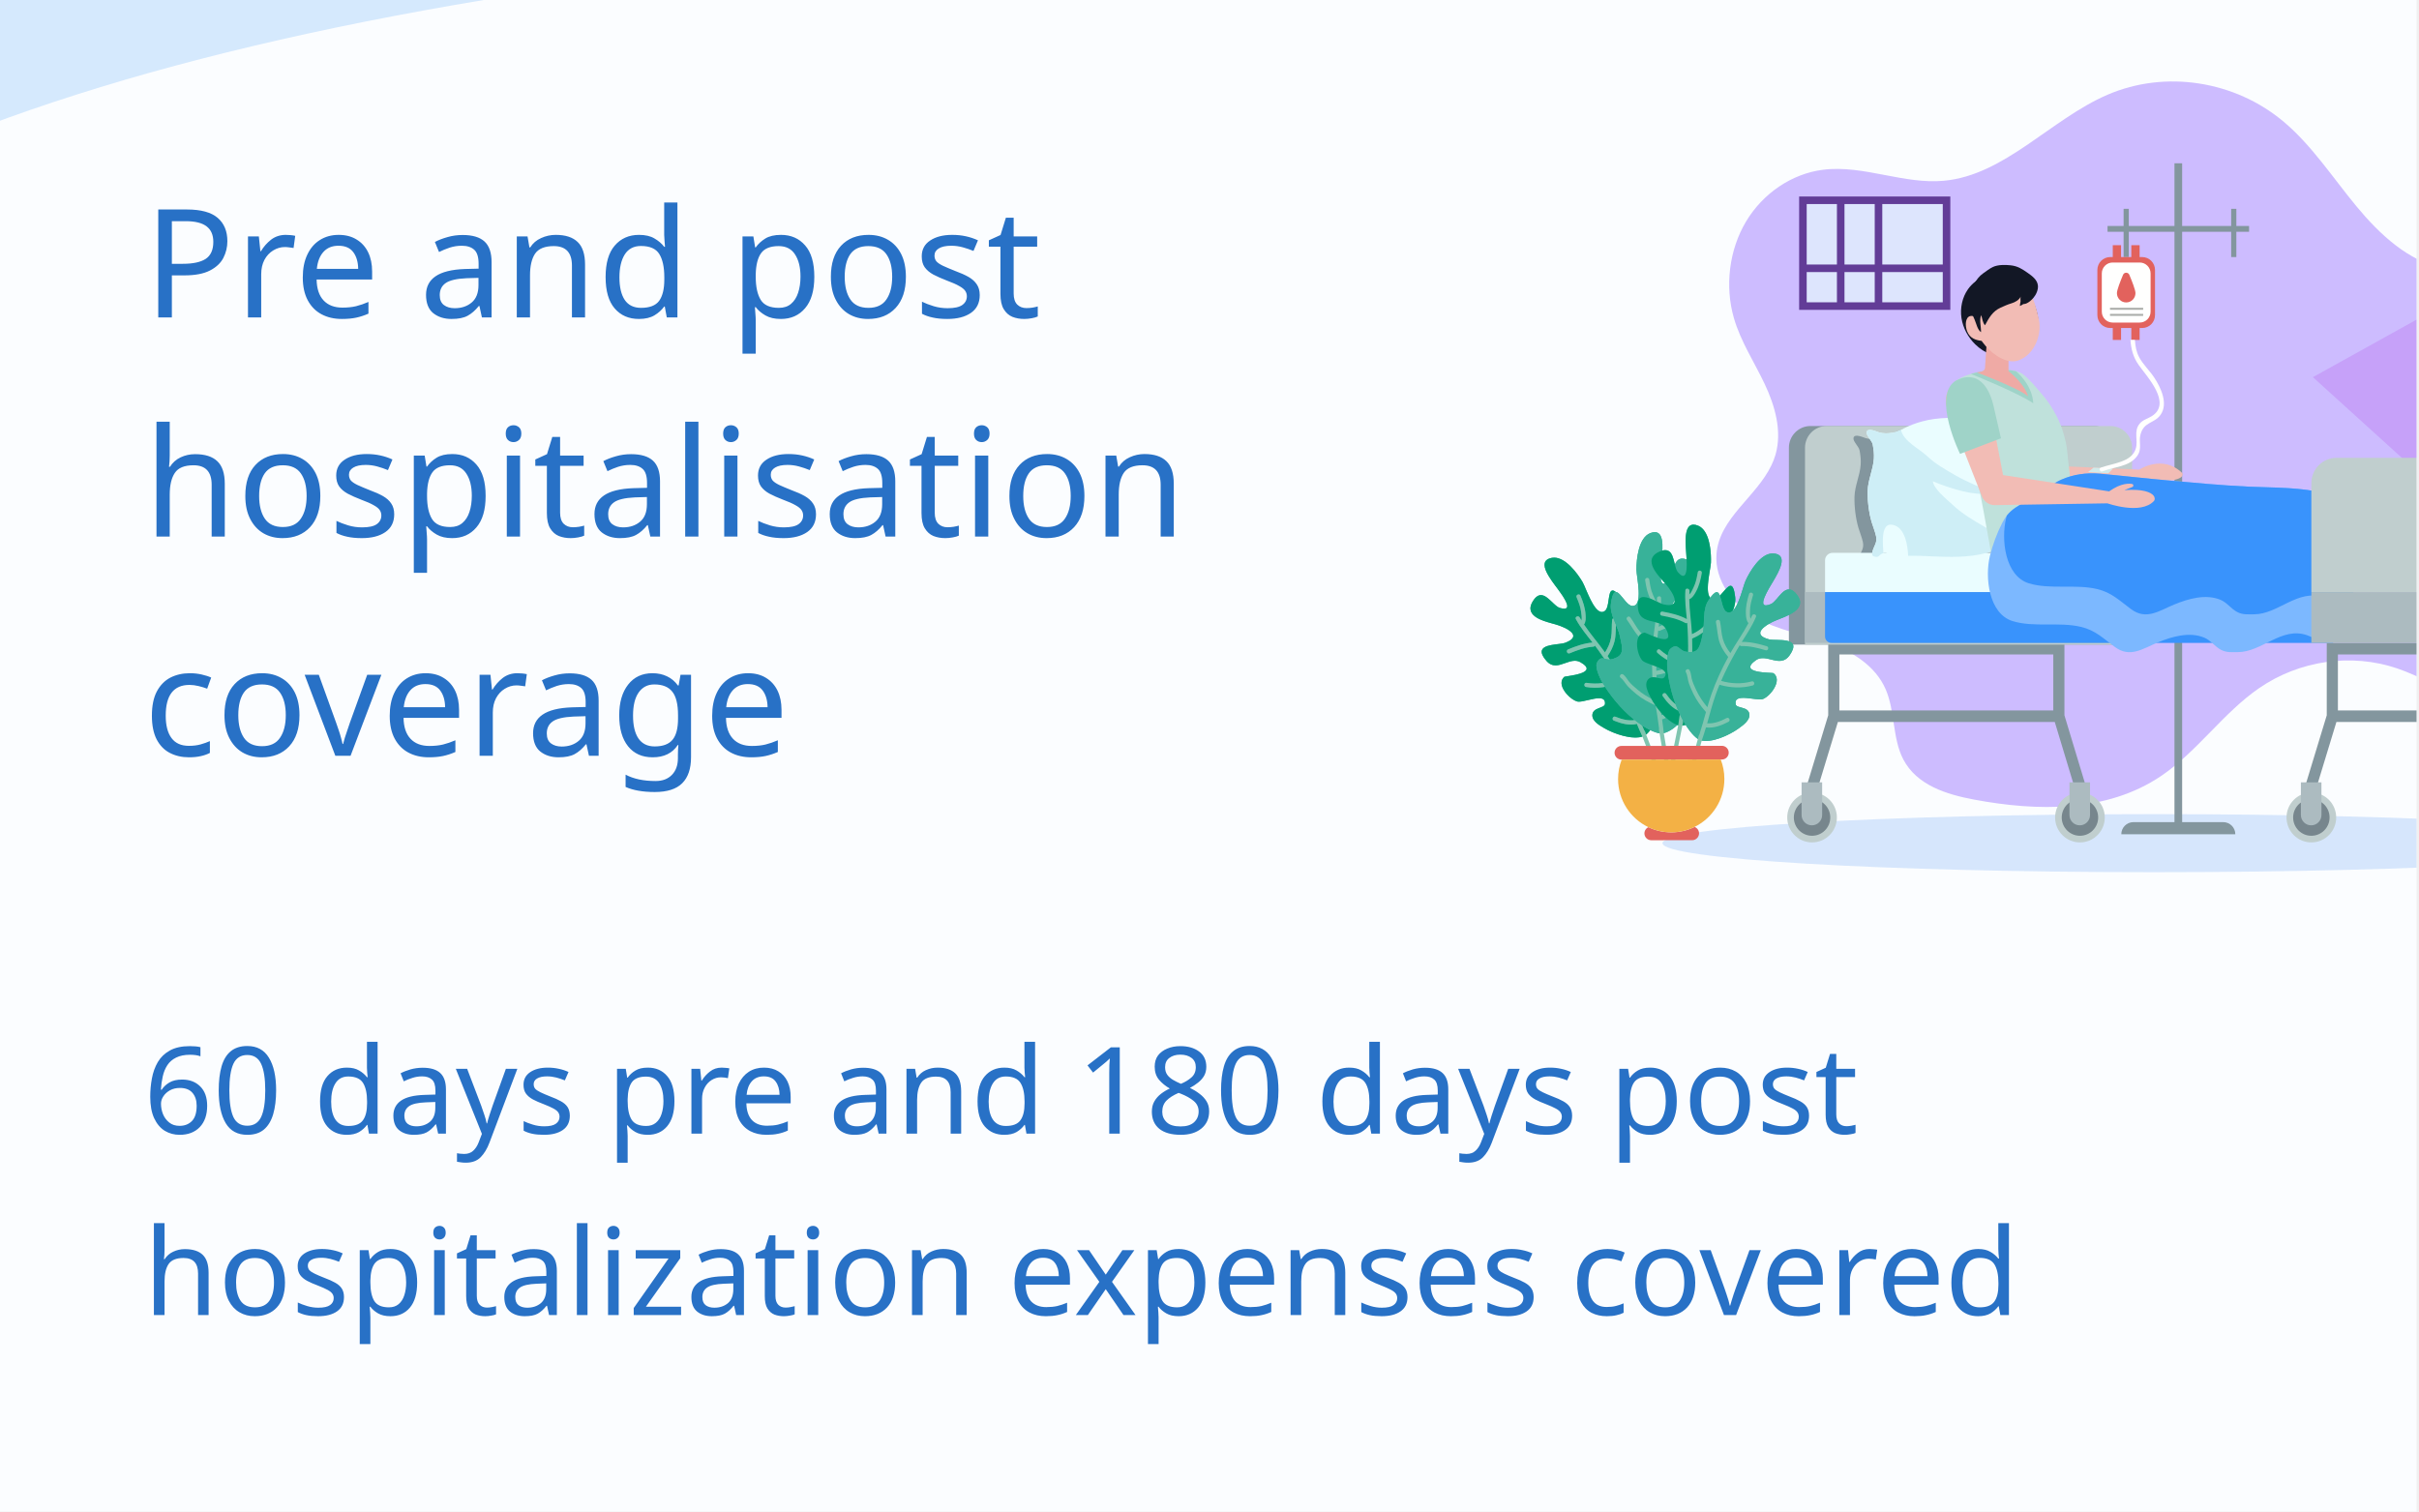
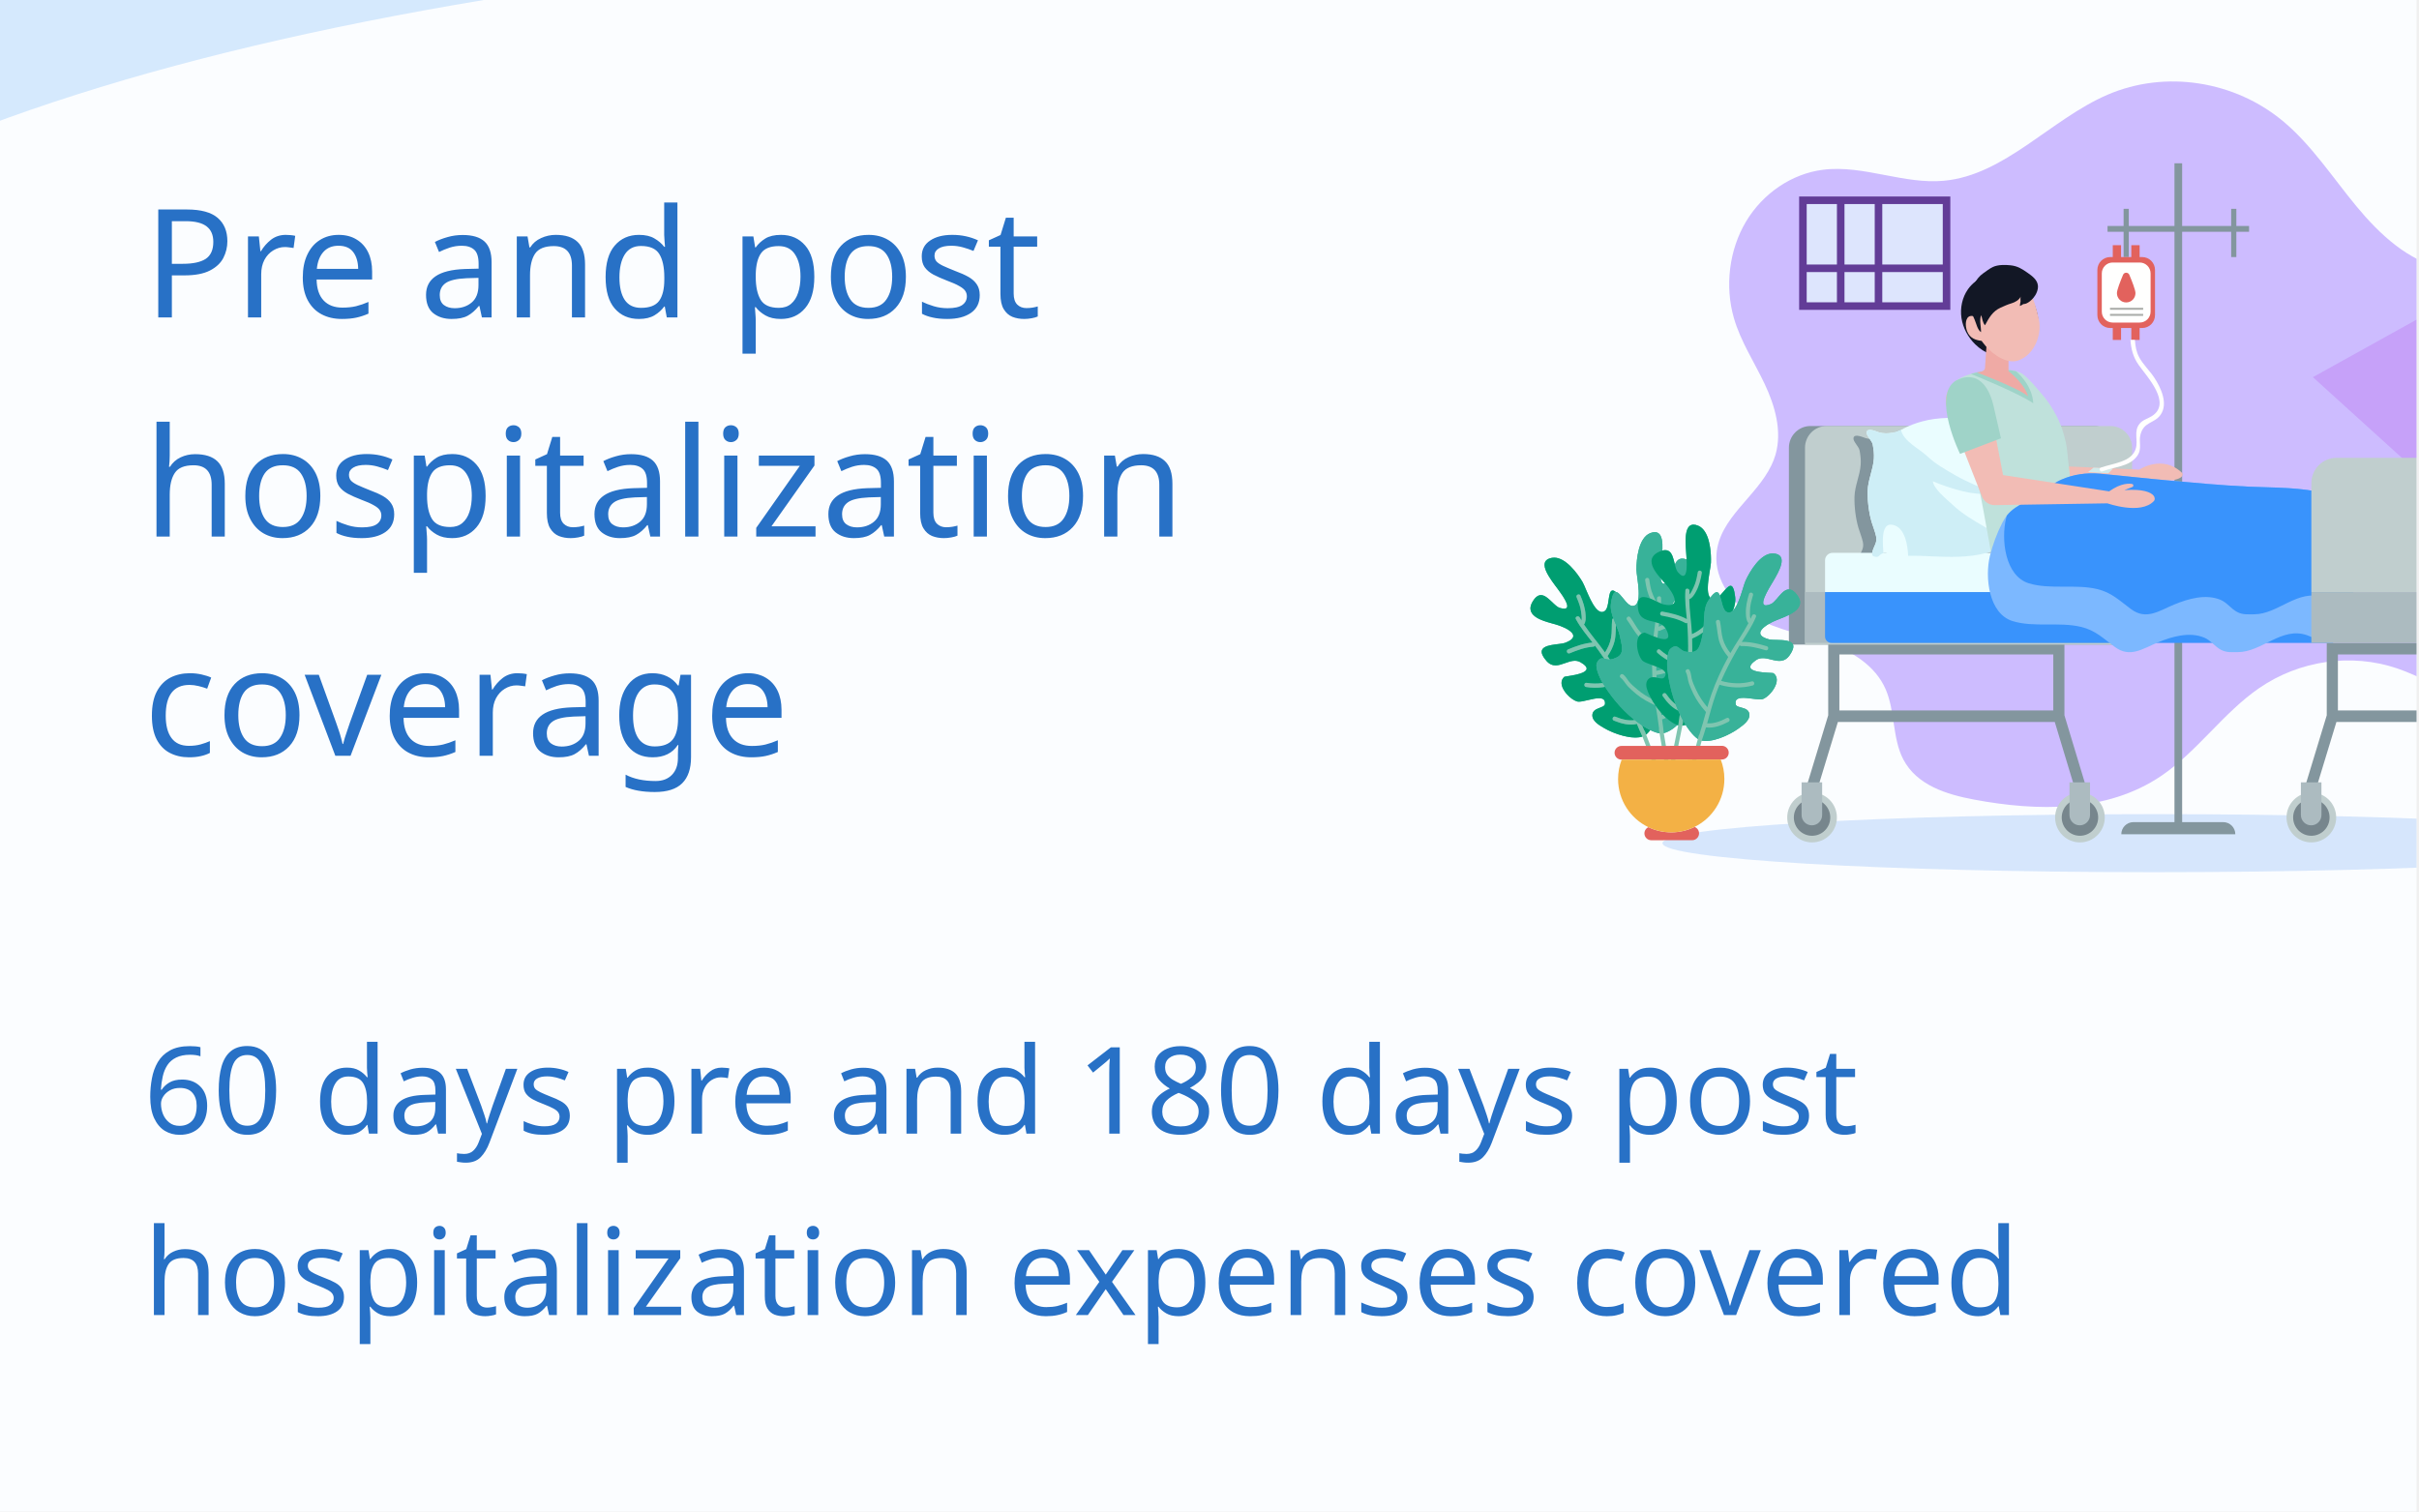
<svg xmlns="http://www.w3.org/2000/svg" xmlns:xlink="http://www.w3.org/1999/xlink" width="320" height="200" viewBox="0 0 320 200">
  <defs>
    <linearGradient id="prefix__b" x1="50%" x2="5.2%" y1="36.667%" y2="57.085%">
      <stop offset="0%" stop-color="#D5E9FD" />
      <stop offset="100%" stop-color="#FAFCFF" />
    </linearGradient>
    <path id="prefix__a" d="M0.677 0H320.677V200H0.677z" />
  </defs>
  <g fill="none" fill-rule="evenodd">
    <g transform="translate(-1353 -40) translate(1352 40)">
      <mask id="prefix__c" fill="#fff">
        <use xlink:href="#prefix__a" />
      </mask>
      <use fill="#FBFDFF" xlink:href="#prefix__a" />
      <path fill="url(#prefix__b)" d="M65 0C21.668 7.208-10.886 18.003-32.663 32.384c-32.664 21.572-88.123 49.719-100.624 22.19-8.334-18.351-5.615-36.543 8.159-54.574H65z" mask="url(#prefix__c)" />
      <g mask="url(#prefix__c)">
        <g>
          <g>
            <path fill="#CDBCFF" d="M129.492 70.803c-.987 6.47-5.485 12.518-11.252 14.044-.78.207-1.584.332-2.405.362-6.372.238-11.808-4.718-17.893-6.773-6.035-2.041-12.883-1.064-18.22 2.598-4.755 3.261-8.208 8.408-12.982 11.634-7.209 4.868-16.382 4.696-24.762 3.13-3.584-.671-7.543-1.878-9.343-5.297-1.472-2.8-1.073-6.364-2.337-9.281-1.403-3.24-4.604-5.112-7.761-6.198-3.154-1.086-6.503-1.632-9.436-3.294-2.933-1.662-5.47-4.866-5.187-8.43.377-4.756 5.242-7.518 7.26-11.723.22-.45.403-.917.545-1.409.9-3.1-.065-6.48-1.44-9.376-1.37-2.893-3.159-5.59-4.06-8.692-1.23-4.241-.626-9.06 1.607-12.794 2.233-3.733 6.052-6.31 10.136-6.836 2.754-.356 5.501.17 8.252.698 2.579.494 5.16.987 7.75.754 8.076-.726 14.153-8.14 21.68-11.385C67.286-.762 76.51.665 82.993 6.148c3.693 3.124 6.432 7.343 9.556 11.126 3.124 3.78 6.914 7.294 11.523 8.233 1.888.384 3.827.318 5.761.252 2.37-.08 4.733-.16 6.98.586 3.538 1.173 6.345 4.514 7.242 8.375.167.718.268 1.455.296 2.197.106 2.896-.764 5.693-.892 8.57-.14 3.181 1.217 5.19 2.511 7.905 2.58 5.409 4.463 11.252 3.521 17.41" transform="translate(203 10) translate(17.155)" />
            <path fill="#C3DBFB" d="M65.83 105.405c-35.932 0-65.06-1.72-65.06-3.84 0-2.121 29.128-3.84 65.06-3.84 35.931 0 65.06 1.719 65.06 3.84 0 2.12-29.129 3.84-65.06 3.84" opacity=".665" transform="translate(203 10) translate(17.155)" />
            <path fill="#C6A1F9" d="M141.542 62.469c-1.098 7.244-6.1 14.013-12.513 15.721L86.807 39.905l43.363-24.07 5.327 6.241c.186.804.298 1.628.328 2.46.12 3.24-.848 6.372-.991 9.592-.155 3.562 1.354 5.81 2.792 8.85 2.87 6.055 4.962 12.596 3.916 19.491" transform="translate(203 10) translate(17.155)" />
          </g>
          <path fill="#623C97" d="M46.262 16L36 16 36 31 56 31 56 16 46.262 16" transform="translate(203 10)" />
          <path fill="#DDE5FD" d="M47 21L51 21 51 17 47 17zM47 25L51 25 51 21 47 21zM47 30L51 30 51 26 47 26zM51 21L55 21 55 17 51 17zM51 25L55 25 55 21 51 21zM51 30L55 30 55 26 51 26zM37 21L41 21 41 17 37 17zM37 25L41 25 41 21 37 21zM37 30L41 30 41 26 37 26zM42 21L46 21 46 17 42 17zM42 25L46 25 46 21 42 21zM42 30L46 30 46 26 42 26z" transform="translate(203 10)" />
          <path fill="#83969E" d="M78.923 24.014V20.67h-2.126V19.9h2.126v-2.266h.686V19.9h6.042v-8.29h1.016v8.29h6.486v-2.266h.685V19.9h1.684v.771h-1.684v3.343h-.685V20.67h-6.486v78.112h5.435c.884 0 1.6.72 1.6 1.607H78.617c0-.887.716-1.607 1.6-1.607h5.435V20.67H79.61v3.343h-.686" transform="translate(203 10)" />
          <path fill="#E2625D" d="M77.152 33.402h4.227c.938 0 1.7-.764 1.7-1.707V25.72c0-.942-.762-1.706-1.7-1.706h-4.227c-.938 0-1.699.764-1.699 1.706v5.975c0 .943.76 1.707 1.7 1.707" transform="translate(203 10)" />
          <path fill="#FFFFFE" d="M77.477 32.68h3.577c.795 0 1.439-.646 1.439-1.443v-5.058c0-.797-.644-1.444-1.439-1.444h-3.577c-.794 0-1.438.647-1.438 1.444v5.058c0 .797.644 1.444 1.438 1.444" transform="translate(203 10)" />
          <path fill="#E2625D" d="M79.945 24.433L81.041 24.433 81.041 22.44 79.945 22.44zM77.49 24.433L78.587 24.433 78.587 22.44 77.49 22.44zM79.945 34.976L81.041 34.976 81.041 32.982 79.945 32.982zM77.49 34.976L78.587 34.976 78.587 32.982 77.49 32.982zM78.039 28.787c0 .68.549 1.232 1.227 1.232s1.227-.551 1.227-1.232c0-.415-.455-1.579-.812-2.425-.155-.37-.676-.37-.83 0-.357.846-.812 2.01-.812 2.425" transform="translate(203 10)" />
          <path fill="#AAADA9" d="M77.125 30.989L81.512 30.989 81.512 30.727 77.125 30.727zM77.125 31.795L81.512 31.795 81.512 31.532 77.125 31.532z" transform="translate(203 10)" />
          <path fill="#83969E" d="M41.323 84h28.298v-7.407H41.323V84zm-.196 1.528h28.69l2.79 9.24 1.409-.455-2.92-9.665v-9.583H39.848v9.582l-2.94 9.664 1.407.46 2.812-9.243zM107.272 84h28.298v-7.407h-28.298V84zm-.196 1.528h28.69l2.791 9.24 1.408-.455-2.92-9.665v-9.583h-31.248v9.582l-2.94 9.664 1.407.46 2.812-9.243z" transform="translate(203 10)" />
          <path fill="#C0CECE" d="M34.425 98.167c0 1.822 1.471 3.299 3.285 3.299s3.285-1.477 3.285-3.299c0-1.822-1.47-3.299-3.285-3.299-1.814 0-3.285 1.477-3.285 3.299" transform="translate(203 10)" />
          <path fill="#77868D" d="M35.3 98.167c0 1.337 1.08 2.42 2.41 2.42 1.331 0 2.41-1.083 2.41-2.42 0-1.336-1.079-2.42-2.41-2.42-1.33 0-2.41 1.084-2.41 2.42" transform="translate(203 10)" />
          <path fill="#83969E" d="M77.92 75.288H34.647V49.246c0-1.59 1.283-2.878 2.866-2.878h37.54c1.584 0 2.867 1.288 2.867 2.878v26.042" transform="translate(203 10)" />
          <path fill="#C0CECE" d="M80.052 75.288H36.778V49.246c0-1.59 1.283-2.878 2.867-2.878h37.54c1.584 0 2.867 1.288 2.867 2.878v26.042" transform="translate(203 10)" />
          <path fill="#83969E" d="M44.144 51.48c.044-.646-.03-1.26-.15-1.895-.096-.5-.872-1.171-.806-1.617.096-.667 1.288-.09 1.638.012.584.172 1.137.152 1.743.058.415-.065.786-.216 1.156-.395.111-.055.222-.11.335-.168.808-.41 1.595-.703 2.467-.941 2.143-.589 4.572-.546 6.76-.312 1.532.165 3.19.481 4.724.318.588-.062 1.148-.05 1.65-.372.485-.309 1.338-1.069 1.92-.616.759.584.444 2.565.537 3.44l.081-.157c.052.492.084.992.201 1.46.267 1.07.958 2.112 1.355 3.156.462 1.218.5 2.726.368 3.996-.065.603-.187 1.264-.357 1.85-.175.609-.482 1.232-.034 1.765.234.277.532.33.523.75-.008.335-.261.597-.562.714-.598.233-1.294-.096-1.891-.138-.75-.054-1.464.127-2.172.328-.42.12-.838.247-1.257.338-1.429.311-2.806.806-4.252 1.09-2.592.506-5.206.267-7.792.182-1.27-.043-2.555.058-3.812-.185-.665-.13-.956-.405-1.52.028-.256.197-.263.344-.654.277-.42-.072-.487-.207-.392-.65.171-.799.674-1.165.485-2.067-.132-.626-.403-1.257-.587-1.878-.37-1.246-.56-2.812-.525-4.122.038-1.455.721-2.799.82-4.25" transform="translate(203 10)" />
          <path fill="#ACBBC0" d="M36.778 75.065L80.052 75.065 80.052 68.344 36.778 68.344z" transform="translate(203 10)" />
          <path fill="#EAFDFF" d="M106.633 68.344H39.428v-4.199c0-.549.444-.994.99-.994h66.215v5.193" transform="translate(203 10)" />
          <path fill="#EAFDFF" d="M46.084 63.673c.392.067.398-.08.654-.277.564-.433.855-.157 1.52-.028 1.258.244 2.542.142 3.813.184 2.585.086 5.2.325 7.792-.181 1.446-.284 2.823-.779 4.251-1.09.42-.091.838-.218 1.258-.337.707-.202 1.422-.383 2.171-.329.597.042 1.293.37 1.892.138.3-.117.554-.38.561-.713.01-.421-.288-.474-.523-.751-.448-.533-.14-1.156.035-1.766.17-.585.291-1.245.356-1.849.134-1.27.094-2.778-.368-3.996-.397-1.044-1.088-2.085-1.354-3.156-.117-.468-.15-.969-.201-1.46l-.082.156c-.092-.874.222-2.854-.535-3.439-.584-.452-1.437.307-1.921.616-.503.322-1.063.31-1.65.372-1.534.164-3.192-.153-4.724-.318-2.188-.234-4.617-.276-6.76.312-.873.238-1.66.532-2.468.941-.112.058-.223.114-.334.168-.37.18-.741.33-1.157.395-.606.094-1.158.115-1.743-.058-.35-.103-1.541-.68-1.638-.012-.065.446.71 1.117.806 1.617.12.635.195 1.25.15 1.895-.098 1.45-.781 2.794-.82 4.25-.035 1.31.155 2.876.525 4.122.184.62.456 1.251.588 1.878.189.9-.314 1.267-.486 2.066-.095.443-.028.578.392.65" transform="translate(203 10)" />
          <path fill="#CEEEF6" d="M46.252 63.69c-.047 0-.102-.006-.168-.017-.313-.053-.43-.142-.43-.368 0-.077.014-.17.038-.282.146-.676.527-1.042.528-1.684 0-.117-.013-.243-.042-.382-.132-.627-.404-1.257-.588-1.878-.34-1.15-.53-2.57-.529-3.811 0-.105.002-.21.005-.312.038-1.455.72-2.799.82-4.25.008-.127.012-.255.012-.382 0-.508-.067-1.004-.163-1.512-.092-.48-.809-1.116-.81-1.561 0-.02.002-.038.004-.056.034-.237.207-.317.43-.317.407 0 .983.263 1.208.329.314.092.618.13.925.13.267 0 .537-.028.818-.072.416-.065.787-.216 1.157-.395l.015.065c.383 1.488 2.38 2.42 3.437 3.408 1.18 1.104 2.403 1.767 3.808 2.58 1.555.9 3.2 1.504 4.823 2.258-.386.118-.832.17-1.315.17-2.13 0-4.971-1-6.54-1.668.074 1 1.89 2.427 2.61 3.111 1.254 1.19 2.798 2.087 4.289 2.945 1.51.869 3.149 1.535 4.778 2.205-.42.119-.839.246-1.258.337-1.428.311-2.805.806-4.251 1.09-1.236.241-2.477.313-3.718.313-1.361 0-2.722-.086-4.074-.132-.549-.018-1.1-.01-1.65-.013-.063-1.452-.42-3.44-1.671-3.974-.242-.103-.45-.15-.628-.15-.876 0-1.047 1.123-1.047 2.19 0 .437.029.865.05 1.202.005.1.015.227.027.376-.126.03-.26.095-.414.213-.213.165-.253.293-.486.293" transform="translate(203 10)" />
          <path fill="#D6EEF1" d="M64.181 51.112c-2.262 0-5.478-1.671-6.636-2.484 1.4.675 3.04.941 4.561 1.224.63.116 1.472.323 2.257.323.634 0 1.23-.135 1.648-.56l-.105.13c.282-.1.428-.323.636-.53-.18 1.4-1.129 1.897-2.361 1.897M65.056 54.22c-2.082 0-5.646-1.436-6.226-1.82 1.473.426 3.457 1.21 5.243 1.21.877 0 1.707-.19 2.404-.703l.071.112c.134.887-.516 1.201-1.492 1.201M66.253 57.693c-1.006 0-4.172-1.068-4.18-2.1.057-.016.122-.023.193-.023.106 0 .224.015.342.044l-.132-.072c.075.032.151.064.227.098.148.044.29.106.405.181.492.226.992.473 1.467.72.454.237 1.625.641 1.749 1.15l-.071.002" transform="translate(203 10)" />
          <path fill="#3993FC" d="M106.633 75.065H40.267c-.463 0-.839-.377-.839-.842v-5.879h67.205v6.721" transform="translate(203 10)" />
          <path fill="#121725" d="M58.749 27.764c.769-.816 1.83-1.357 2.946-1.435 1.047-.073 2.104.254 2.979.839.874.583 1.57 1.413 2.075 2.338.763 1.397 1.205 3.255.686 4.807-.523 1.561-1.907 2.697-3.54 2.917-1.674.224-3.397-.487-4.605-1.673-.951-.934-1.622-2.168-1.817-3.489-.196-1.32.1-2.722.872-3.81.123-.174.258-.339.404-.494" transform="translate(203 10)" />
          <path fill="#F2BCB5" d="M69.644 54.406l11.493-1.06c1.445.923 2.514.874 2.794.82.169-.033.183-.23.024-.288l-.963-.346c2.339.211 3.229-.13 3.568-.417.173-.146.247-.402.084-.557-2.599-2.477-5.655-.413-5.655-.413l-13.712-.625c.877.911 1.697 1.854 2.367 2.886" transform="translate(203 10)" />
          <path fill="#D1EBEB" d="M77.523 52L76.896 52.63 74.215 52.468 74.958 51.87 77.523 52" transform="translate(203 10)" />
          <path fill="#BFE1DB" d="M56.337 41.643c.414 1.311 1.804 5.695 2.112 6.837 1.262 4.727 2.932 14.67 2.932 14.67h13.197l-2.309-6.54s-.66-5.374-.709-5.945l-.042-.483c-.238-2.765-1.284-5.395-3.018-7.555-.505-.626-1.032-1.256-1.527-1.8-.49-.53-.943-.983-1.327-1.28-.234-.18-.553-.32-.934-.42-1.54-.41-4.085-.215-5.99.347-.897.266-1.651.614-2.09 1.018-.316.29-.425.742-.295 1.151" transform="translate(203 10)" />
          <path fill="#9FD3C8" d="M58.722 39.474v.003s6.274 2.509 8.242 3.883c0 0 .09-2.114-2.252-4.234-1.54-.41-4.085-.214-5.99.348" transform="translate(203 10)" />
          <path fill="#7CB8FF" d="M64.247 72.184c2.808.865 6.145.07 9.047.764 1.899.455 2.924 1.51 4.46 2.649 2.03 1.506 3.702.229 5.737-.611 1.838-.758 4.165-1.433 6.112-.611.885.372 1.397 1.203 2.242 1.628.721.36 1.387.284 2.19.284 3.177.003 5.799-3.407 9.142-2.24 1.457.508 3.334 1.9 3.915-.305.323-1.225.302-2.578.268-3.892-.006-.406-.015-.806-.018-1.2-.006-1.62-.718-3.492-.125-5.072.329-.883 1.238-1.05 2.187-1.03.548.01 1.108.083 1.582.117 5.512.37 11.557 3.226 16.945.687.7-.33 1.682-.85 1.688-1.735-1.414-1.152-4.122-.773-5.856-.957-2.613-.28-5.153-1.353-7.422-2.569l-.068-.036c-1.782-.956-3.391-.532-5.28-.993-1.796-.437-3.46-1.28-5.267-1.75-3.306-.865-6.866-.767-10.248-.92-3.554-.162-7.125-.507-10.645-.819-3.024-.266-6.05-.623-9.078-.898-1.737-.156-3.501.092-5.095.803-.22.101-.435.208-.639.327-1.33.776-2.558 1.726-3.91 2.481-1.13.635-1.962 1.081-2.64 1.946-.216.272-.414.583-.605.956-.715 1.406-1.244 2.847-1.625 4.369-.694 2.792-.17 7.653 3.006 8.627" transform="translate(203 10)" />
          <path fill="#3993FC" d="M66.391 67.183c2.809.861 6.146.067 9.048.764 1.898.455 2.924 1.506 4.46 2.646 2.029 1.506 3.702.229 5.737-.611 1.837-.758 4.165-1.433 6.115-.611.882.372 1.393 1.203 2.239 1.628.72.36 1.387.284 2.193.284 3.173.003 5.799-3.406 9.139-2.24.645.227 1.375.624 2.038.807.828.229 1.555.116 1.877-1.112.423-1.604.259-3.43.252-5.093 0-.354-.036-.72-.085-1.096-.17-1.33-.501-2.74-.042-3.975.52-1.393 2.473-1.002 3.77-.913 1.052.07 2.125.232 3.209.43l-.068-.036c-1.782-.956-3.391-.532-5.28-.993-1.796-.437-3.46-1.28-5.267-1.75-3.306-.865-6.866-.767-10.248-.92-3.554-.162-7.125-.507-10.645-.819-3.024-.266-6.05-.623-9.078-.898-1.737-.156-3.501.092-5.095.803-.22.101-.435.208-.639.327-1.33.776-2.558 1.726-3.91 2.481-1.13.635-1.962 1.081-2.64 1.946-.03.107-.058.214-.085.32-.694 2.793-.17 7.654 3.005 8.631" transform="translate(203 10)" />
          <path fill="#F2BCB5" d="M55.7 44.275l4.468 11.387c.275.7.934 1.164 1.674 1.178l14.944-.239s4.397 1.565 6.145-.304c.184-.197.117-.54-.062-.742-.353-.394-1.299-.886-3.841-.706l1.06-.417c.176-.07.17-.332-.01-.383-.301-.084-1.456-.195-3.069.967l-14.03-2.153-2.01-10.453c-.362-1.78-2.243-2.768-3.88-2.038-1.474.658-2.108 2.438-1.389 3.903" transform="translate(203 10)" />
          <path fill="#EFAAA5" d="M60.584 38.715l.257-3.776 2.86 1.488-.005 2.676c2.323 1.901 2.586 3.33 2.586 3.33-1.215-1.057-6.787-3.159-6.787-3.159.583-.05 1.04-.178 1.089-.56" transform="translate(203 10)" />
          <path fill="#F2BCB5" d="M58.223 33.833c.38.973 1.187 1.175 1.92 1.271.037.055.073.105.115.16.5.684 1.148 1.318 1.846 1.78.95.636 1.987.952 2.85.664 1.417-.478 2.404-1.836 2.733-3.352.016-.076.032-.152.043-.227.11-.62.109-1.27-.024-1.883-1.162-5.563-3.193-6.35-5.322-5.838-1.63.39-2.925 3.167-3.08 5.507-.24-.097-.472-.139-.67-.094-.652.157-.71 1.24-.411 2.012" transform="translate(203 10)" />
          <path fill="#9FD3C8" d="M62.698 47.994l-5.412 2.062s-3.668-7.486-.693-9.603c0 0 3.667-2.478 5.094 3.12l1.01 4.42" transform="translate(203 10)" />
          <path fill="#121725" d="M58.669 29.555c-.006.55.022 1.084.123 1.621.075.404.256.736.419 1.108.228.522.368 1.336.85 1.67.024-.688-.26-1.61.023-2.258.145.43.188.994.5 1.343.527-.968 1.001-1.852 2.067-2.331.488-.22.935-.424 1.451-.577.47-.14.99-.43 1.215-.89-.073.208-.012.45-.028.669-.014.192-.105.384-.075.577.144-.062.295-.15.444-.25.126-.012.254-.024.379-.074.357-.143.702-.453.952-.747.359-.421.649-1.055.6-1.621-.067-.766-.769-1.279-1.346-1.684-.76-.533-1.343-.913-2.3-1.01-.72-.075-1.632-.086-2.301.223-.46.212-.86.545-1.277.83-1.048.718-1.684 2.134-1.696 3.401" transform="translate(203 10)" />
          <path fill="#FFFFFE" d="M80.418 34.976c.053.792.177 1.571.561 2.286.53.986 1.37 1.756 1.987 2.684.872 1.313 1.913 3.484.823 4.971-.83 1.132-2.186.879-2.63 2.566-.275 1.047.26 1.893-.456 2.873-1.052 1.441-3.063 1.395-4.588 2.016-.094.038-.2.014-.267-.063l-.048-.056c-.108-.127-.057-.323.1-.38 1.575-.57 4.097-.704 4.635-2.518.334-1.126-.316-2.284.505-3.289.431-.527 1.067-.658 1.617-1.005 2.69-1.695-.605-5.175-1.728-6.752-.762-1.069-1.005-2.124-1.105-3.333h.594" transform="translate(203 10)" />
          <path fill="#C0CECE" d="M103.76 68.344h45.746V53.928c0-1.852-1.496-3.353-3.34-3.353H107.1c-1.844 0-3.34 1.501-3.34 3.353v14.416" transform="translate(203 10)" />
          <path fill="#ACBBC0" d="M103.76 75.065L149.506 75.065 149.506 68.344 103.76 68.344zM37.685 99.206c.75 0 1.36-.611 1.36-1.365v-4.323h-2.72v4.323c0 .754.61 1.365 1.36 1.365" transform="translate(203 10)" />
          <path fill="#C0CECE" d="M69.863 98.167c0 1.822 1.47 3.299 3.285 3.299 1.814 0 3.285-1.477 3.285-3.299 0-1.822-1.471-3.299-3.285-3.299s-3.285 1.477-3.285 3.299" transform="translate(203 10)" />
          <path fill="#77868D" d="M70.738 98.167c0 1.337 1.079 2.42 2.41 2.42 1.33 0 2.41-1.083 2.41-2.42 0-1.336-1.08-2.42-2.41-2.42-1.331 0-2.41 1.084-2.41 2.42" transform="translate(203 10)" />
          <path fill="#ACBBC0" d="M73.122 99.206c.75 0 1.36-.611 1.36-1.365v-4.323h-2.719v4.323c0 .754.609 1.365 1.36 1.365" transform="translate(203 10)" />
          <path fill="#C0CECE" d="M100.475 98.167c0 1.822 1.471 3.299 3.285 3.299s3.285-1.477 3.285-3.299c0-1.822-1.47-3.299-3.285-3.299-1.814 0-3.285 1.477-3.285 3.299" transform="translate(203 10)" />
          <path fill="#77868D" d="M101.35 98.167c0 1.337 1.08 2.42 2.41 2.42 1.331 0 2.41-1.083 2.41-2.42 0-1.336-1.079-2.42-2.41-2.42-1.33 0-2.41 1.084-2.41 2.42" transform="translate(203 10)" />
          <path fill="#ACBBC0" d="M103.735 99.206c.75 0 1.36-.611 1.36-1.365v-4.323h-2.72v4.323c0 .754.61 1.365 1.36 1.365" transform="translate(203 10)" />
          <path fill="#38B299" d="M5.04 75.056c2.416-.905.25-1.997-1.26-2.436-1.222-.356-4.285-.944-3.027-3.034 1.318-2.19 2.549.534 3.583.847 2.313.7-.08-2.234-.65-3.016-.781-1.072-2.426-3.261-.375-3.61 1.658-.283 3.359 2.046 4.039 3.205.484.827 1.663 4.692 2.923 3.845.953-.64-.004-4.51 2.244-1.734.914 1.129.754 2.931 1.16 4.218.597 1.884.848 2.666 2.513 2.194.864-.245.898-1.33 1.957-.59.545.381.696 2.12.687 2.723-.079 5.543-2.31 9.241-3.354 9.713-1.414.639-4.027-.314-5.228-1.018-.597-.35-1.686-.928-1.603-1.804.092-.982 1.603-.83 1.663-1.408.109-1.049-1.088-.791-2.18-.534-.613.145-1.192.289-1.49.203-1.074-.31-2.844-2.252-1.709-3.265.117-.104 4.81-.415 2.136-1.932-.656-.372-1.336-.129-2.015.114-.853.305-1.703.61-2.495-.306-2.047-2.367 1.574-2.035 2.48-2.375" transform="translate(203 10)" />
          <path fill="#009E71" d="M14.336 87.591c-1.405 0-3.161-.687-4.084-1.228-.575-.336-1.606-.885-1.608-1.707 0-.032.001-.064.005-.097.092-.982 1.603-.83 1.663-1.408.005-.045.007-.086.007-.126 0-.483-.328-.636-.794-.636-.403 0-.908.114-1.393.228-.485.115-.95.229-1.27.229-.084 0-.158-.008-.22-.026-.83-.239-2.075-1.452-2.075-2.46 0-.296.108-.575.366-.805.091-.081 2.957-.287 2.958-1.091 0-.229-.23-.505-.822-.84-.243-.14-.49-.192-.74-.192-.421 0-.849.152-1.275.305-.427.152-.852.305-1.27.305-.418 0-.829-.153-1.225-.61-.44-.51-.618-.893-.617-1.186 0-1.07 2.386-.923 3.097-1.19.782-.292 1.084-.604 1.084-.908.001-.635-1.322-1.23-2.344-1.528-1.02-.298-3.323-.756-3.323-2.116 0-.269.09-.573.297-.918.372-.617.737-.844 1.093-.844.904 0 1.748 1.466 2.49 1.691.243.074.434.107.581.107.292 0 .408-.132.408-.343.002-.694-1.247-2.244-1.639-2.78-.504-.69-1.365-1.846-1.366-2.673 0-.457.262-.813.991-.938.093-.015.187-.023.28-.023 1.567 0 3.117 2.135 3.759 3.23.436.745 1.44 3.965 2.556 3.965.122 0 .244-.038.367-.12.706-.476.363-2.726 1.055-2.726.114 0 .256.061.437.202-.268.006-.492.392-.654 1.503-.019.13-.027.26-.027.389 0 .529.147 1.06.34 1.583-.082.03-.149.1-.161.215-.086.786.004 1.58-.142 2.36-.132.716-.416 1.344-.8 1.946-.882-1.239-1.937-2.417-2.781-3.694.26-.366.236-.849.208-1.294-.056-.906-.33-1.698-.678-2.529-.049-.115-.143-.164-.238-.164-.177 0-.36.165-.27.378.269.64.525 1.268.602 1.964.03.27.131.775.042 1.112-.08-.132-.16-.263-.232-.398-.059-.108-.157-.153-.254-.153-.185 0-.364.162-.254.366.596 1.11 1.421 2.102 2.208 3.102-1.129.09-2.202.479-3.24.91-.29.122-.157.534.104.534.034 0 .07-.007.109-.023 1.006-.42 2.036-.795 3.131-.876.11-.008.174-.068.207-.144.158.206.315.414.465.624.261.365.519.733.771 1.105-.095-.021-.186-.037-.273-.037-.255 0-.485.13-.706.62-.04.09-.058.2-.058.327 0 .699.549 1.846.828 2.318-.326.045-.655.068-.985.068-.378 0-.759-.03-1.139-.093-.017-.003-.034-.004-.05-.004-.307 0-.353.497-.022.552.401.066.804.098 1.205.098.44 0 .878-.038 1.311-.112 1.256 1.933 2.654 3.382 3.92 4.388-.166.027-.333.04-.5.04-.704 0-1.419-.218-2.054-.479-.038-.015-.074-.022-.108-.022-.261 0-.391.415-.1.534.695.286 1.49.526 2.266.526.264 0 .525-.028.78-.09.213.52.434 1.037.675 1.544l.016.023.043.11c-.28.091-.597.13-.934.13m1.423-.39l-.033-.085c-.026-.128-.106-.273-.146-.379-.02-.05-.05-.085-.085-.112-.096-.216-.19-.433-.282-.651.392.259.762.47 1.1.633-.197.256-.384.455-.554.593m-4.794-9.927c-.1-.153-.203-.305-.305-.456.4-.597.725-1.216.907-1.917.194-.744.167-1.487.2-2.238.2.478.392.945.497 1.395.175.75.31 1.33.31 1.784 0 .712-.33 1.117-1.35 1.392-.09.024-.175.036-.259.04" transform="translate(203 10)" />
          <path fill="#7FC5B0" d="M5.434 75.93c1.038-.431 2.111-.82 3.24-.91-.787-1-1.612-1.992-2.208-3.102-.168-.312.34-.524.508-.213.072.135.153.266.232.398.09-.337-.012-.842-.042-1.112-.077-.696-.333-1.324-.602-1.964-.137-.328.37-.542.508-.214.348.83.622 1.623.678 2.53.028.444.051.927-.208 1.293.844 1.277 1.9 2.455 2.78 3.694.385-.602.669-1.23.801-1.947.146-.78.056-1.573.142-2.359.039-.354.585-.282.546.072-.103.945 0 1.874-.242 2.804-.182.701-.506 1.32-.907 1.917 1.012 1.491 1.947 3.04 2.712 4.675.254.543.486 1.097.71 1.653.519-.767.95-1.569 1.251-2.452.168-.492.354-1.013.423-1.528.052-.39.014-.76.169-1.13.138-.327.648-.119.51.21-.19.452-.132 1.045-.254 1.53-.118.467-.263.932-.428 1.385-.337.928-.83 1.768-1.399 2.57l-.028.027c.379.961.748 1.927 1.17 2.868.034.027.064.061.084.112.04.106.12.251.146.38.752 1.942 1.51 3.884 2.237 5.836.123.332-.384.548-.508.214-.724-1.945-1.48-3.88-2.228-5.816l-.016-.023c-.24-.507-.462-1.024-.675-1.545-1.003.25-2.115-.052-3.046-.435-.329-.135-.12-.647.208-.512.81.333 1.749.594 2.627.426-.474-1.19-.92-2.395-1.46-3.555-.216-.462-.447-.916-.688-1.364l-.056.037c-1.37.548-2.845.761-4.305.521-.348-.057-.279-.606.072-.548 1.369.225 2.736.031 4.02-.482l.007-.002c-.744-1.322-1.583-2.59-2.465-3.824-.15-.21-.307-.418-.465-.624-.033.076-.097.136-.207.144-1.095.08-2.125.457-3.131.876-.327.136-.541-.374-.213-.51" transform="translate(203 10)" />
          <path fill="#38B299" d="M20.56 71.09c-2.538.465-1.234-1.587-.16-2.741.868-.934 3.199-3.013 1.053-4.162-2.248-1.203-1.917 1.769-2.646 2.57-1.63 1.79-1.071-1.96-.98-2.925.125-1.323.422-4.049-1.517-3.295-1.569.61-1.843 3.485-1.835 4.83.005.96.962 4.886-.552 4.806-1.145-.06-2.296-3.875-2.812-.336-.21 1.44.847 2.905 1.153 4.22.449 1.925.631 2.726-1.04 3.176-.307.083-.578.022-.824-.04-.449-.111-.814-.223-1.158.54-.273.607.483 2.178.799 2.692 2.893 4.722 6.694 6.751 7.832 6.62 1.54-.178 3.3-2.34 3.972-3.562.335-.608.976-1.664.458-2.374-.321-.441-.84-.36-1.296-.279-.369.066-.697.132-.85-.076-.981-1.319 2.393-1.54 2.983-2.171.765-.818 1.295-3.396-.197-3.683-.048-.01-.485.191-1.02.392-1.185.446-2.848.892-1.799-.953.843-1.483 3.393-.34 3.777-2.484.551-3.085-2.39-.94-3.342-.765" transform="translate(203 10)" />
          <path fill="#38B299" d="M20.56 71.09c-2.538.465-1.234-1.587-.16-2.741.868-.934 3.199-3.013 1.053-4.162-2.248-1.203-1.917 1.769-2.646 2.57-1.63 1.79-1.071-1.96-.98-2.925.125-1.323.422-4.049-1.517-3.295-1.569.61-1.843 3.485-1.835 4.83.005.96.962 4.886-.552 4.806-1.145-.06-2.296-3.875-2.812-.336-.21 1.44.847 2.905 1.153 4.22.449 1.925.631 2.726-1.04 3.176-.307.083-.578.022-.824-.04-.449-.111-.814-.223-1.158.54-.273.607.483 2.178.799 2.692 2.893 4.722 6.694 6.751 7.832 6.62 1.54-.178 3.3-2.34 3.972-3.562.335-.608.976-1.664.458-2.374-.321-.441-.84-.36-1.296-.279-.369.066-.697.132-.85-.076-.981-1.319 2.393-1.54 2.983-2.171.765-.818 1.295-3.396-.197-3.683-.048-.01-.485.191-1.02.392-1.185.446-2.848.892-1.799-.953.843-1.483 3.393-.34 3.777-2.484.551-3.085-2.39-.94-3.342-.765" transform="translate(203 10)" />
          <path fill="#7FC5B0" d="M20.666 72.044c-1.112.163-2.233.38-3.248.884.166-1.265.37-2.54.317-3.8-.015-.356-.56-.276-.545.076.006.154.003.309.003.463-.249-.244-.42-.73-.531-.977-.29-.638-.388-1.309-.484-1.997-.05-.352-.594-.276-.545.077.124.893.293 1.715.706 2.522.203.397.429.823.84 1.004-.076 1.531-.382 3.085-.507 4.603-.637-.32-1.201-.714-1.68-1.26-.523-.595-.85-1.324-1.325-1.955-.213-.284-.646.059-.432.343.57.758.954 1.61 1.637 2.284.515.509 1.108.874 1.757 1.18-.11 1.802-.123 3.613.053 5.411.059.598.141 1.192.232 1.786-.836-.393-1.614-.86-2.324-1.465-.395-.336-.82-.688-1.142-1.095-.244-.308-.399-.645-.72-.883-.287-.21-.619.23-.332.442.394.29.645.83.997 1.184.34.341.702.665 1.074.97.763.624 1.615 1.092 2.512 1.489l.038.008c.165 1.02.34 2.04.457 3.065-.015.04-.024.086-.015.14.02.11.025.278.068.401.344 2.056.683 4.112 1.054 6.163.063.35.609.274.545-.077-.37-2.043-.707-4.093-1.05-6.142l.001-.027c-.051-.56-.125-1.117-.208-1.674.99-.302 1.79-1.132 2.396-1.94.213-.285-.227-.618-.44-.333-.526.703-1.2 1.41-2.04 1.717-.2-1.267-.43-2.53-.558-3.806-.05-.507-.083-1.015-.104-1.524l.067.003c1.456-.234 2.831-.809 3.963-1.766.271-.228-.07-.663-.341-.433-1.061.896-2.333 1.432-3.698 1.651l-.008.003c-.035-1.518.039-3.04.168-4.553.022-.257.051-.516.082-.775.066.049.152.068.251.018.982-.493 2.058-.7 3.136-.858.35-.05.275-.598-.077-.547" transform="translate(203 10)" />
          <path fill="#38B299" d="M18.064 69.971c2.52.549 1.284-1.545.25-2.734-.838-.962-3.1-3.116-.917-4.194 2.286-1.128 1.858 1.83 2.56 2.656 1.57 1.843 1.135-1.924 1.075-2.892-.081-1.325-.288-4.06 1.626-3.242 1.547.662 1.727 3.544 1.675 4.888-.037.959-1.122 4.852.393 4.822 1.147-.023 2.422-3.798 2.822-.243.162 1.445-.942 2.876-1.291 4.18-.512 1.909-.72 2.703.935 3.208.306.094.58.04.83-.013.45-.096.817-.193 1.134.578.254.616-.554 2.161-.886 2.665-3.046 4.622-6.912 6.525-8.045 6.356-1.534-.229-3.22-2.448-3.853-3.691-.315-.618-.92-1.696-.38-2.388.335-.429.847-.332 1.3-.236.368.078.696.156.857-.047 1.023-1.286-2.341-1.618-2.91-2.269-.738-.842-1.184-3.437.317-3.675.049-.007.491.215 1.03.436 1.168.482 2.788.963 1.806-.903-.794-1.51-3.38-.452-3.693-2.607-.45-3.103 2.42-.86 3.365-.655" transform="translate(203 10)" />
          <path fill="#009E71" d="M20.376 86.016c-.055 0-.105-.003-.151-.01-.612-.091-1.248-.499-1.831-1.035-.144-.132-.285-.272-.421-.417-.083-.088-.164-.178-.243-.269-.258-.295-.496-.604-.706-.903-.27-.386-.494-.757-.652-1.067-.224-.44-.597-1.115-.596-1.716 0-.242.06-.473.216-.672.191-.245.441-.319.704-.319.198 0 .402.042.596.083.194.04.376.082.53.082.137 0 .251-.033.327-.13.134-.168.193-.32.193-.458 0-.047-.007-.093-.02-.138-.053-.173-.2-.324-.406-.46-.222-.146-.511-.274-.818-.393-.18-.07-.367-.136-.55-.2-.574-.204-1.111-.392-1.31-.619-.379-.433-.68-1.328-.681-2.128 0-.758.27-1.431.999-1.547h.003c.06 0 .497.218 1.027.436.529.218 1.15.436 1.581.436.315 0 .528-.116.528-.435 0-.208-.091-.501-.303-.904-.017-.033-.036-.065-.055-.096-.112-.181-.254-.322-.415-.434-.135-.094-.285-.168-.443-.23-.159-.061-.327-.11-.498-.154-.985-.253-2.085-.335-2.282-1.693-.033-.224-.048-.42-.047-.591 0-.78.32-1.039.771-1.039.82 0 2.075.852 2.64.975.284.062.52.09.713.09.559 0 .771-.234.77-.584v-.042c-.03-.611-.662-1.542-1.233-2.198l-.038-.044c-.162-.183-.369-.406-.584-.654-.577-.663-1.217-1.506-1.217-2.257 0-.471.25-.906.923-1.239.358-.177.65-.253.89-.253 1.29 0 1.078 2.213 1.67 2.91.302.353.53.5.7.5.379 0 .476-.729.476-1.531 0-.525-.042-1.081-.073-1.486-.012-.149-.022-.277-.028-.376-.02-.337-.05-.765-.05-1.203 0-1.066.172-2.189 1.048-2.189.178 0 .386.047.628.15 1.405.6 1.682 3.033 1.682 4.482 0 .147-.002.283-.007.406-.022.567-.41 2.16-.41 3.362 0 .822.18 1.46.786 1.46h.017c.78-.016 1.62-1.767 2.203-1.767.274 0 .491.387.619 1.524.011.099.016.197.016.296-.001 1.344-.982 2.669-1.307 3.883-.21.784-.369 1.379-.369 1.844 0 .668.328 1.067 1.304 1.365.122.038.238.051.35.051.17 0 .33-.032.48-.064.15-.032.29-.064.424-.064.265 0 .499.128.71.642.034.082.049.18.049.29-.001.718-.647 1.938-.935 2.375-1.176 1.785-2.475 3.164-3.691 4.176l-.214.175c-.862.691-1.675 1.196-2.366 1.527-.687.33-1.253.488-1.623.488" transform="translate(203 10)" />
          <path fill="#7FC5B0" d="M17.926 70.921c1.106.2 2.219.454 3.217.991-.125-1.269-.286-2.551-.192-3.808.027-.355.57-.258.543.095-.012.153-.014.308-.019.462.256-.236.443-.716.563-.96.31-.627.43-1.294.549-1.979.06-.35.603-.256.542.095-.153.888-.349 1.704-.788 2.497-.216.39-.456.809-.872.976.025 1.533.28 3.096.355 4.618.648-.3 1.224-.674 1.721-1.205.541-.577.893-1.295 1.387-1.91.223-.276.644.08.42.357-.594.74-1.005 1.578-1.71 2.23-.53.49-1.136.836-1.794 1.12.05 1.805.003 3.616-.231 5.407-.078.595-.18 1.186-.291 1.776.849-.364 1.642-.805 2.371-1.386.406-.323.842-.66 1.177-1.057.255-.3.42-.632.75-.858.293-.201.61.25.317.452-.404.278-.673.809-1.036 1.15-.35.33-.723.642-1.105.934-.783.598-1.65 1.038-2.56 1.405l-.037.007c-.199 1.014-.407 2.028-.558 3.049.014.04.02.086.01.14-.023.11-.034.276-.08.398-.412 2.043-.819 4.088-1.256 6.126-.075.346-.618.253-.543-.095.436-2.03.842-4.069 1.252-6.105l-.001-.027c.07-.558.162-1.113.263-1.667-.979-.334-1.752-1.19-2.33-2.017-.205-.292.246-.61.45-.318.503.719 1.152 1.448 1.982 1.783.242-1.26.514-2.515.682-3.785.068-.506.117-1.013.155-1.52h-.068c-1.446-.281-2.803-.901-3.903-1.896-.262-.237.091-.66.356-.422 1.03.932 2.285 1.51 3.642 1.774l.007.003c.085-1.517.06-3.04-.018-4.556-.014-.258-.034-.518-.056-.778-.068.047-.155.063-.252.01-.965-.526-2.034-.768-3.106-.96-.349-.064-.255-.609.095-.546" transform="translate(203 10)" />
          <path fill="#38B299" d="M32.03 74.6c-2.496-.652-.453-1.961 1.005-2.554 1.18-.479 4.165-1.378 2.701-3.328-1.534-2.042-2.48.792-3.478 1.21-2.229.935-.148-2.23.34-3.067.668-1.146 2.08-3.493.006-3.63-1.68-.11-3.133 2.38-3.691 3.604-.398.873-1.178 4.839-2.516 4.125-1.014-.54-.457-4.486-2.41-1.494-.794 1.216-.45 2.993-.725 4.315-.4 1.936-.571 2.739-2.276 2.44-.884-.155-1.029-1.23-2.006-.386-.503.436-.476 2.18-.407 2.78.644 5.506 3.24 8.955 4.327 9.317 1.472.49 3.974-.726 5.097-1.549.558-.41 1.582-1.096 1.411-1.959-.193-.968-1.68-.662-1.798-1.23-.336-1.611 2.816-.384 3.617-.707 1.036-.417 2.6-2.531 1.366-3.423-.126-.092-4.825.081-2.321-1.702 1.387-.988 3.22 1.128 4.467-.654 1.795-2.565-1.773-1.864-2.709-2.109" transform="translate(203 10)" />
          <path fill="#38B299" d="M32.03 74.6c-2.496-.652-.453-1.961 1.005-2.554 1.18-.479 4.165-1.378 2.701-3.328-1.534-2.042-2.48.792-3.478 1.21-2.229.935-.148-2.23.34-3.067.668-1.146 2.08-3.493.006-3.63-1.68-.11-3.133 2.38-3.691 3.604-.398.873-1.178 4.839-2.516 4.125-1.014-.54-.457-4.486-2.41-1.494-.794 1.216-.45 2.993-.725 4.315-.4 1.936-.571 2.739-2.276 2.44-.884-.155-1.029-1.23-2.006-.386-.503.436-.476 2.18-.407 2.78.644 5.506 3.24 8.955 4.327 9.317 1.472.49 3.974-.726 5.097-1.549.558-.41 1.582-1.096 1.411-1.959-.193-.968-1.68-.662-1.798-1.23-.336-1.611 2.816-.384 3.617-.707 1.036-.417 2.6-2.531 1.366-3.423-.126-.092-4.825.081-2.321-1.702 1.387-.988 3.22 1.128 4.467-.654 1.795-2.565-1.773-1.864-2.709-2.109" transform="translate(203 10)" />
          <path fill="#7FC5B0" d="M31.727 75.51c-1.077-.323-2.185-.6-3.316-.573.68-1.076 1.4-2.147 1.88-3.312.136-.329-.392-.487-.526-.16-.059.141-.126.28-.19.42-.124-.326-.075-.84-.073-1.11.006-.701.198-1.352.4-2.016.103-.34-.424-.502-.528-.161-.262.862-.453 1.679-.417 2.585.018.446.044.928.34 1.266-.711 1.357-1.64 2.637-2.391 3.96-.444-.56-.79-1.155-.995-1.854-.224-.76-.215-1.56-.38-2.332-.075-.349-.611-.22-.536.128.198.928.19 1.864.525 2.764.254.679.639 1.261 1.099 1.813-.856 1.588-1.627 3.225-2.222 4.93-.198.567-.372 1.14-.539 1.717-.594-.71-1.104-1.463-1.494-2.311-.216-.472-.454-.97-.576-1.476-.091-.383-.09-.755-.283-1.106-.17-.312-.657-.052-.486.26.236.43.237 1.027.408 1.496.165.453.357.9.567 1.335.43.887 1.007 1.673 1.654 2.412l.03.023c-.278.996-.547 1.994-.871 2.974-.03.03-.058.068-.072.12-.03.11-.095.263-.107.393-.55 2.01-1.106 4.019-1.63 6.035-.09.344.437.506.527.161.522-2.01 1.076-4.012 1.624-6.015l.013-.024c.188-.529.355-1.066.514-1.606 1.023.145 2.098-.27 2.986-.746.313-.168.054-.656-.259-.488-.772.415-1.68.77-2.57.694.35-1.233.67-2.477 1.09-3.687.168-.482.351-.956.545-1.427l.06.031c1.418.405 2.907.465 4.335.076.341-.093.216-.631-.127-.538-1.339.365-2.718.312-4.048-.066l-.007-.001c.605-1.392 1.31-2.74 2.062-4.058.128-.224.263-.446.4-.668.04.072.11.125.22.122 1.097-.032 2.16.236 3.203.55.34.101.5-.427.16-.53" transform="translate(203 10)" />
          <path fill="#E2625D" d="M26.687 89.591c0 .249-.101.475-.263.638-.163.165-.39.267-.637.267l-13.3.014c-.496 0-.902-.407-.903-.904 0-.25.102-.477.265-.64.162-.165.388-.267.636-.267l13.3-.014c.495 0 .902.407.902.906M22.76 100.265c.001.249-.1.476-.264.64-.164.165-.39.267-.637.268l-5.423.005c-.497 0-.903-.407-.904-.906 0-.248.102-.475.265-.64.075-.075.164-.137.262-.183.918.44 1.945.685 3.028.684 1.105 0 2.151-.257 3.081-.716.346.128.592.46.593.848" transform="translate(203 10)" />
          <path fill="#F3B145" d="M26.11 93.067c.003 2.789-1.604 5.2-3.942 6.35-.93.459-1.976.716-3.08.716-1.084.001-2.11-.244-3.029-.684-2.37-1.133-4.006-3.559-4.009-6.368 0-.907.168-1.774.478-2.571l13.1-.013c.311.797.481 1.663.482 2.57" transform="translate(203 10)" />
        </g>
      </g>
    </g>
    <g fill="#2871C6">
      <text font-family="WorkSans-SemiBold, Work Sans" font-size="20" font-weight="500" transform="translate(-1353 -40) translate(1372 60)">
        <tspan x="0" y="22">Pre and post </tspan>
-         <tspan x="0" y="51">hospitalisation </tspan>
+         <tspan x="0" y="51">hospitalization </tspan>
        <tspan x="0" y="80">coverage</tspan>
      </text>
      <text font-family="WorkSans-Medium, Work Sans" font-size="16" font-weight="400" transform="translate(-1353 -40) translate(1372 60)">
        <tspan x="0" y="130">60 days pre and 180 days post </tspan>
        <tspan x="0" y="154">hospitalization expenses covered</tspan>
      </text>
    </g>
  </g>
</svg>
